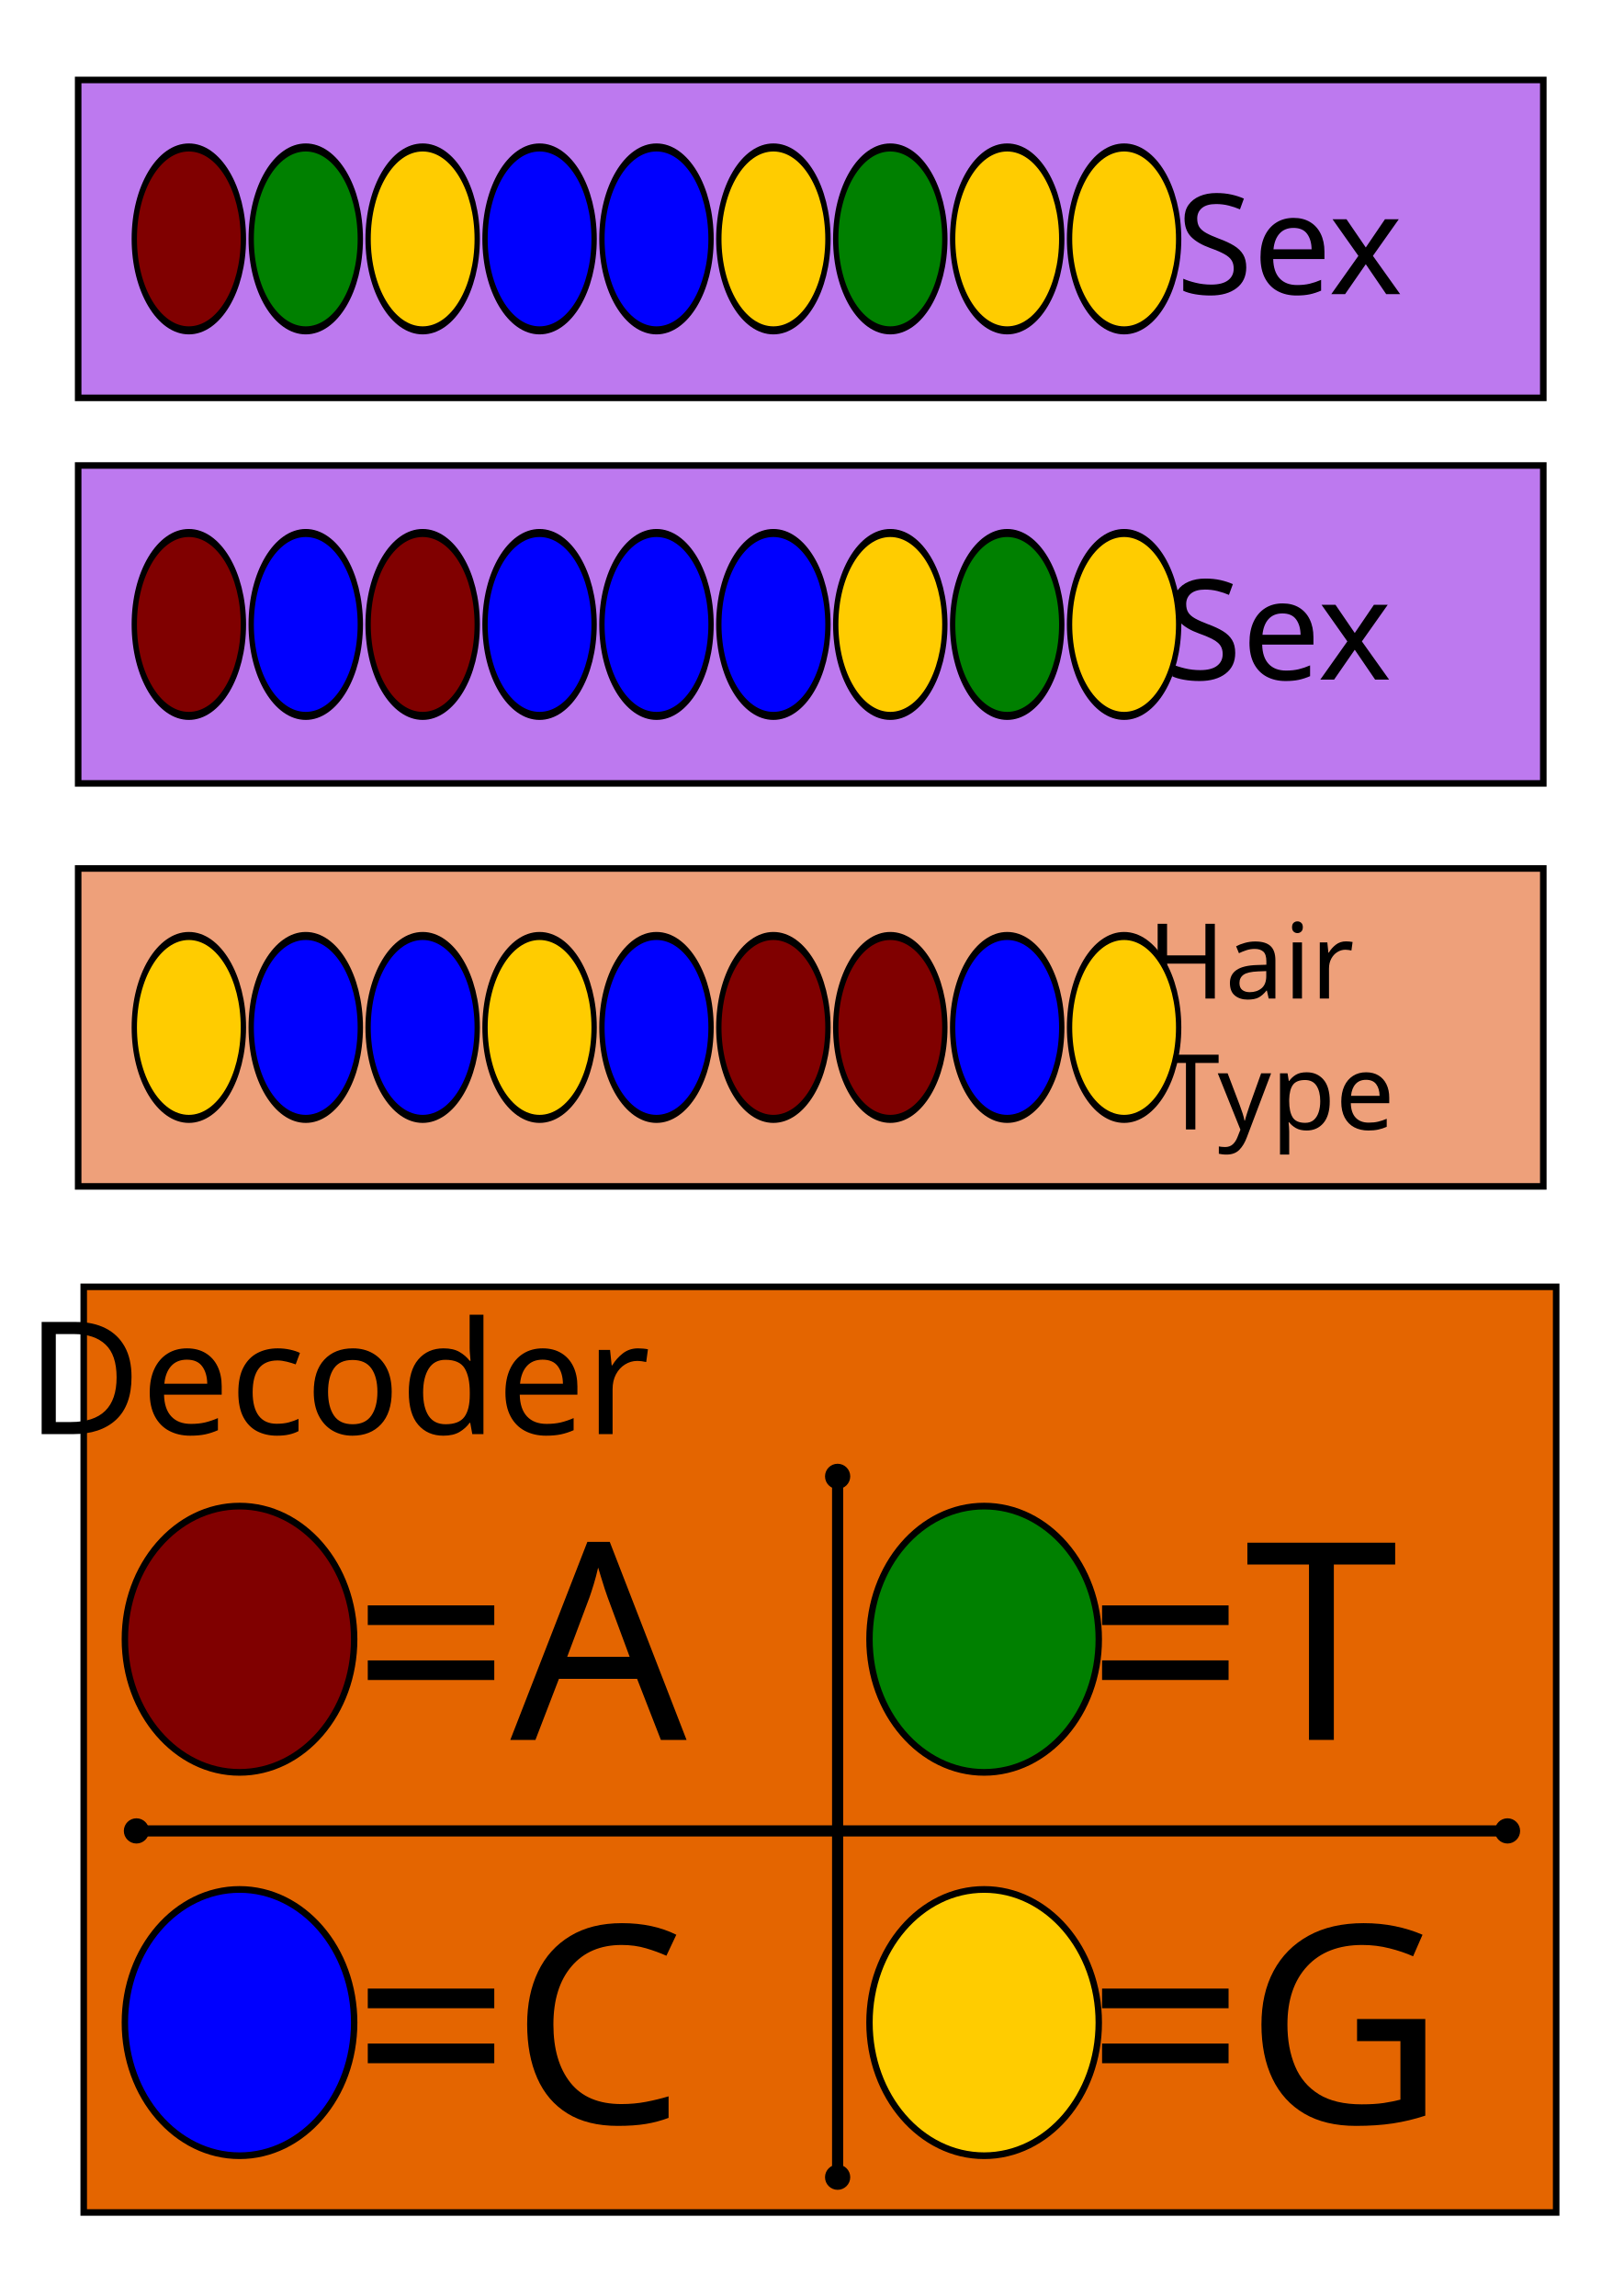
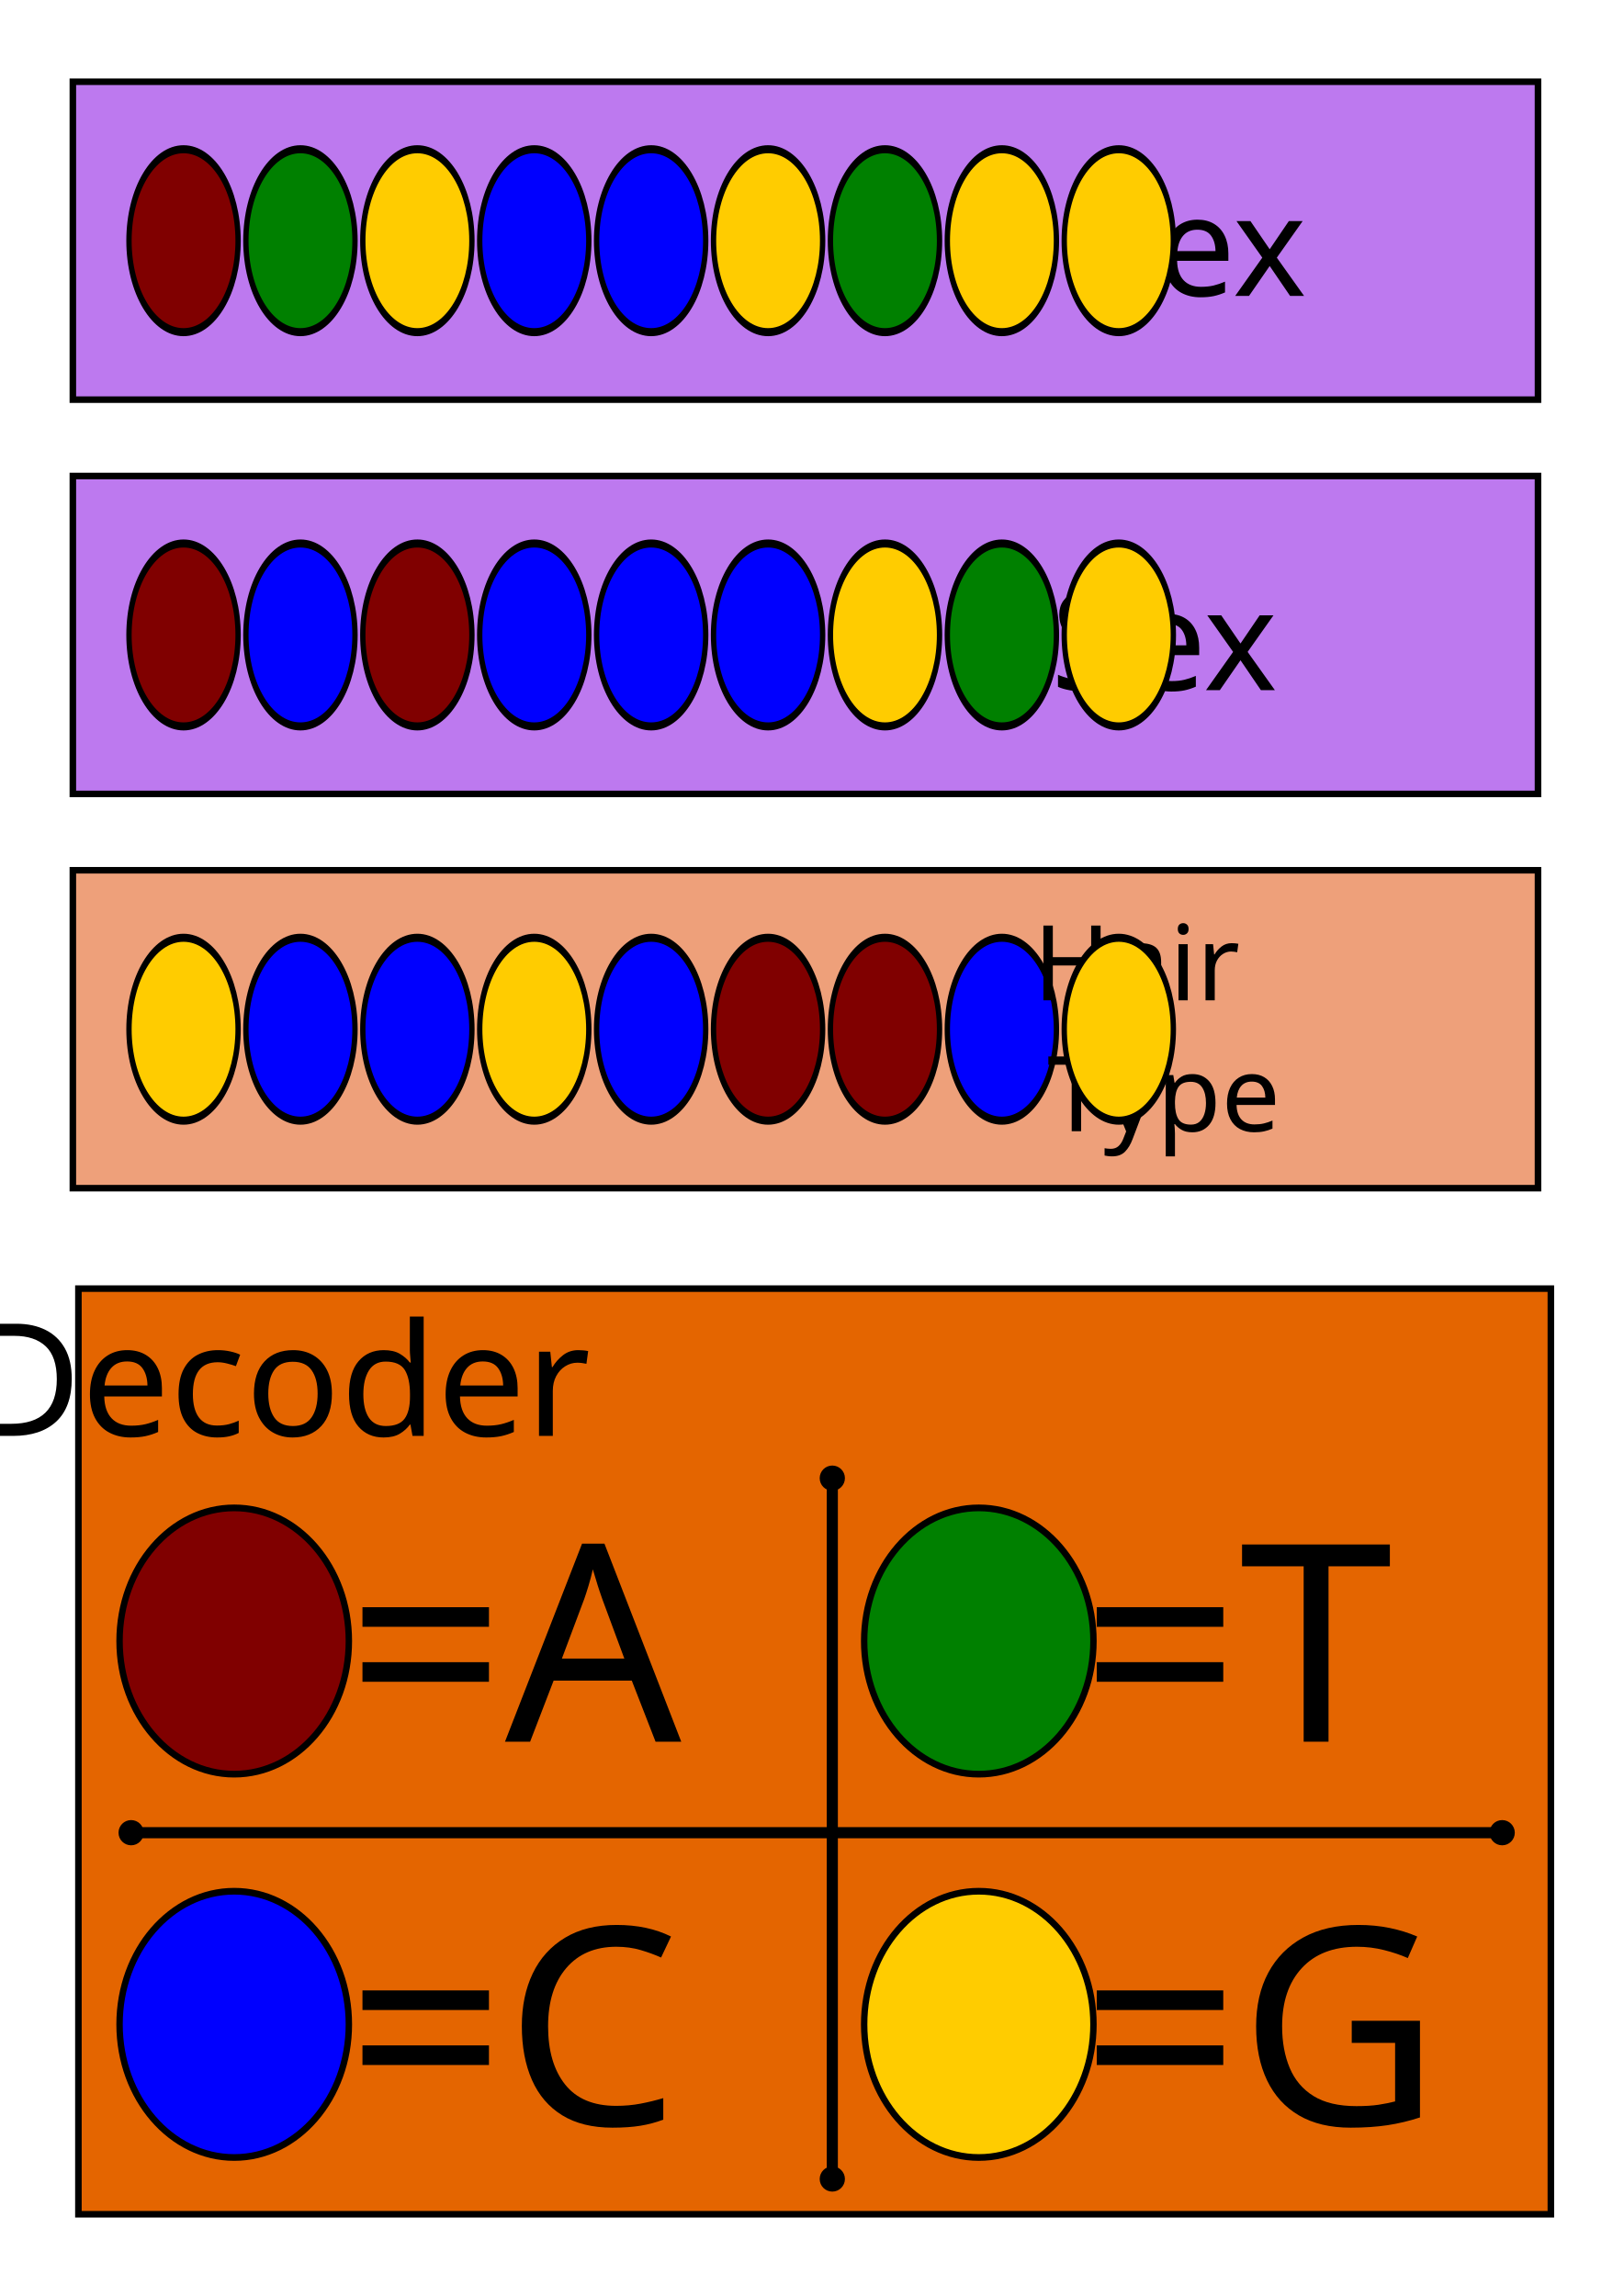
<svg xmlns="http://www.w3.org/2000/svg" width="744.094" height="1052.362" id="svg2" version="1.1">
  <defs id="defs4">
    <marker orient="auto" refY="0.0" refX="0.0" id="DotS" style="overflow:visible">
      <path id="path5982" d="M -2.5,-1.0 C -2.5,1.76 -4.74,4.0 -7.5,4.0 C -10.26,4.0 -12.5,1.76 -12.5,-1.0 C -12.5,-3.76 -10.26,-6.0 -7.5,-6.0 C -4.74,-6.0 -2.5,-3.76 -2.5,-1.0 z " style="fill-rule:evenodd;stroke:#000000;stroke-width:1.0pt" transform="scale(0.2) translate(7.4, 1)" />
    </marker>
    <marker orient="auto" refY="0.0" refX="0.0" id="Tail" style="overflow:visible">
      <g id="g5951" transform="scale(-1.2)">
        <path id="path5953" d="M -3.805,-3.959 L 0.544,0" style="fill:none;fill-rule:evenodd;stroke:#000000;stroke-width:0.8;stroke-linecap:round" />
        <path id="path5955" d="M -1.287,-3.959 L 3.062,0" style="fill:none;fill-rule:evenodd;stroke:#000000;stroke-width:0.8;stroke-linecap:round" />
        <path id="path5957" d="M 1.305,-3.959 L 5.654,0" style="fill:none;fill-rule:evenodd;stroke:#000000;stroke-width:0.8;stroke-linecap:round" />
        <path id="path5959" d="M -3.805,4.178 L 0.544,0.22" style="fill:none;fill-rule:evenodd;stroke:#000000;stroke-width:0.8;stroke-linecap:round" />
        <path id="path5961" d="M -1.287,4.178 L 3.062,0.22" style="fill:none;fill-rule:evenodd;stroke:#000000;stroke-width:0.8;stroke-linecap:round" />
        <path id="path5963" d="M 1.305,4.178 L 5.654,0.22" style="fill:none;fill-rule:evenodd;stroke:#000000;stroke-width:0.8;stroke-linecap:round" />
      </g>
    </marker>
  </defs>
  <g id="layer2" />
  <g id="layer1">
-     <rect style="fill:#bd79ef;fill-opacity:1;stroke:#000000;stroke-width:3;stroke-miterlimit:4;stroke-opacity:1;stroke-dasharray:none" id="rect2985" width="671.429" height="145.714" x="35.819" y="36.648" />
-     <path style="fill:#800000;fill-opacity:1;stroke:#000000;stroke-width:6.31;stroke-miterlimit:4;stroke-opacity:1;stroke-dasharray:none" id="path3838" d="m -373.756,186.661 a 64.65,71.721 0 1 1 -129.3,0 64.65,71.721 0 1 1 129.3,0 z" transform="matrix(0.386699,0,0,0.5844715,256.0754,0.4067967)" />
-     <path style="fill:#008000;fill-opacity:1;stroke:#000000;stroke-width:6.31;stroke-miterlimit:4;stroke-opacity:1;stroke-dasharray:none" id="path3838-2" d="m -373.756,186.661 a 64.65,71.721 0 1 1 -129.3,0 64.65,71.721 0 1 1 129.3,0 z" transform="matrix(0.386699,0,0,0.5844715,309.6502,0.4067967)" />
-     <path style="fill:#ffcc00;fill-opacity:1;stroke:#000000;stroke-width:6.31;stroke-miterlimit:4;stroke-opacity:1;stroke-dasharray:none" id="path3838-7" d="m -373.756,186.661 a 64.65,71.721 0 1 1 -129.3,0 64.65,71.721 0 1 1 129.3,0 z" transform="matrix(0.386699,0,0,0.5844715,363.2251,0.4067967)" />
-     <path style="fill:#008000;fill-opacity:1;stroke:#000000;stroke-width:6.31;stroke-miterlimit:4;stroke-opacity:1;stroke-dasharray:none" id="path3838-25" d="m -373.756,186.661 a 64.65,71.721 0 1 1 -129.3,0 64.65,71.721 0 1 1 129.3,0 z" transform="matrix(0.386699,0,0,0.5844715,577.5244,0.4067967)" />
-     <path style="fill:#ffcc00;fill-opacity:1;stroke:#000000;stroke-width:6.31;stroke-miterlimit:4;stroke-opacity:1;stroke-dasharray:none" id="path3838-6" d="m -373.756,186.661 a 64.65,71.721 0 1 1 -129.3,0 64.65,71.721 0 1 1 129.3,0 z" transform="matrix(0.386699,0,0,0.5844715,631.0993,0.4067967)" />
-     <path style="fill:#ffcc00;fill-opacity:1;stroke:#000000;stroke-width:6.31;stroke-miterlimit:4;stroke-opacity:1;stroke-dasharray:none" id="path3838-39" d="m -373.756,186.661 a 64.65,71.721 0 1 1 -129.3,0 64.65,71.721 0 1 1 129.3,0 z" transform="matrix(0.386699,0,0,0.5844715,523.9496,0.4067967)" />
-     <rect style="fill:#bd79ef;fill-opacity:1;stroke:#000000;stroke-width:3;stroke-miterlimit:4;stroke-opacity:1;stroke-dasharray:none" id="rect2985-8" width="671.429" height="145.714" x="35.819" y="213.356" />
-     <path style="fill:#800000;fill-opacity:1;stroke:#000000;stroke-width:6.31;stroke-miterlimit:4;stroke-opacity:1;stroke-dasharray:none" id="path3838-21" d="m -373.756,186.661 a 64.65,71.721 0 1 1 -129.3,0 64.65,71.721 0 1 1 129.3,0 z" transform="matrix(0.386699,0,0,0.5844715,256.0754,177.1145)" />
-     <path style="fill:#800000;fill-opacity:1;stroke:#000000;stroke-width:6.31;stroke-miterlimit:4;stroke-opacity:1;stroke-dasharray:none" id="path3838-7-4" d="m -373.756,186.661 a 64.65,71.721 0 1 1 -129.3,0 64.65,71.721 0 1 1 129.3,0 z" transform="matrix(0.386699,0,0,0.5844715,363.2251,177.1145)" />
-     <path style="fill:#ffcc00;fill-opacity:1;stroke:#000000;stroke-width:6.31;stroke-miterlimit:4;stroke-opacity:1;stroke-dasharray:none" id="path3838-25-2" d="m -373.756,186.661 a 64.65,71.721 0 1 1 -129.3,0 64.65,71.721 0 1 1 129.3,0 z" transform="matrix(0.386699,0,0,0.5844715,577.5244,177.1145)" />
-     <path style="fill:#008000;fill-opacity:1;stroke:#000000;stroke-width:6.31;stroke-miterlimit:4;stroke-opacity:1;stroke-dasharray:none" id="path3838-6-45" d="m -373.756,186.661 a 64.65,71.721 0 1 1 -129.3,0 64.65,71.721 0 1 1 129.3,0 z" transform="matrix(0.386699,0,0,0.5844715,631.0993,177.1145)" />
-     <rect style="fill:#eea07a;fill-opacity:1;stroke:#000000;stroke-width:3;stroke-miterlimit:4;stroke-opacity:1;stroke-dasharray:none" id="rect2985-8-3" width="671.429" height="145.714" x="35.819" y="398.063" />
-     <path style="fill:#ffcc00;fill-opacity:1;stroke:#000000;stroke-width:6.31;stroke-miterlimit:4;stroke-opacity:1;stroke-dasharray:none" id="path3838-21-9" d="m -373.756,186.661 a 64.65,71.721 0 1 1 -129.3,0 64.65,71.721 0 1 1 129.3,0 z" transform="matrix(0.386699,0,0,0.5844715,256.0754,361.8221)" />
-     <path style="fill:#ffcc00;fill-opacity:1;stroke:#000000;stroke-width:6.31;stroke-miterlimit:4;stroke-opacity:1;stroke-dasharray:none" id="path3838-3-9-2" d="m -373.756,186.661 a 64.65,71.721 0 1 1 -129.3,0 64.65,71.721 0 1 1 129.3,0 z" transform="matrix(0.386699,0,0,0.5844715,416.7999,361.8221)" />
-     <path style="fill:#800000;fill-opacity:1;stroke:#000000;stroke-width:6.31;stroke-miterlimit:4;stroke-opacity:1;stroke-dasharray:none" id="path3838-25-2-4" d="m -373.756,186.661 a 64.65,71.721 0 1 1 -129.3,0 64.65,71.721 0 1 1 129.3,0 z" transform="matrix(0.386699,0,0,0.5844715,577.5244,361.8221)" />
-     <path style="fill:#0000ff;fill-opacity:1;stroke:#000000;stroke-width:6.31;stroke-miterlimit:4;stroke-opacity:1;stroke-dasharray:none" id="path3838-3" d="m -373.756,186.661 a 64.65,71.721 0 1 1 -129.3,0 64.65,71.721 0 1 1 129.3,0 z" transform="matrix(0.386699,0,0,0.5844715,416.7999,0.4067967)" />
-     <path style="fill:#0000ff;fill-opacity:1;stroke:#000000;stroke-width:6.31;stroke-miterlimit:4;stroke-opacity:1;stroke-dasharray:none" id="path3838-30" d="m -373.756,186.661 a 64.65,71.721 0 1 1 -129.3,0 64.65,71.721 0 1 1 129.3,0 z" transform="matrix(0.386699,0,0,0.5844715,470.3748,0.4067967)" />
-     <path style="fill:#0000ff;fill-opacity:1;stroke:#000000;stroke-width:6.31;stroke-miterlimit:4;stroke-opacity:1;stroke-dasharray:none" id="path3838-2-0" d="m -373.756,186.661 a 64.65,71.721 0 1 1 -129.3,0 64.65,71.721 0 1 1 129.3,0 z" transform="matrix(0.386699,0,0,0.5844715,309.6502,177.1145)" />
-     <path style="fill:#0000ff;fill-opacity:1;stroke:#000000;stroke-width:6.31;stroke-miterlimit:4;stroke-opacity:1;stroke-dasharray:none" id="path3838-3-9" d="m -373.756,186.661 a 64.65,71.721 0 1 1 -129.3,0 64.65,71.721 0 1 1 129.3,0 z" transform="matrix(0.386699,0,0,0.5844715,416.7999,177.1145)" />
-     <path style="fill:#0000ff;fill-opacity:1;stroke:#000000;stroke-width:6.31;stroke-miterlimit:4;stroke-opacity:1;stroke-dasharray:none" id="path3838-30-8" d="m -373.756,186.661 a 64.65,71.721 0 1 1 -129.3,0 64.65,71.721 0 1 1 129.3,0 z" transform="matrix(0.386699,0,0,0.5844715,470.3748,177.1145)" />
-     <path style="fill:#0000ff;fill-opacity:1;stroke:#000000;stroke-width:6.31;stroke-miterlimit:4;stroke-opacity:1;stroke-dasharray:none" id="path3838-39-1" d="m -373.756,186.661 a 64.65,71.721 0 1 1 -129.3,0 64.65,71.721 0 1 1 129.3,0 z" transform="matrix(0.386699,0,0,0.5844715,523.9496,177.1145)" />
-     <path style="fill:#0000ff;fill-opacity:1;stroke:#000000;stroke-width:6.31;stroke-miterlimit:4;stroke-opacity:1;stroke-dasharray:none" id="path3838-2-0-1" d="m -373.756,186.661 a 64.65,71.721 0 1 1 -129.3,0 64.65,71.721 0 1 1 129.3,0 z" transform="matrix(0.386699,0,0,0.5844715,309.6503,361.8221)" />
-     <path style="fill:#0000ff;fill-opacity:1;stroke:#000000;stroke-width:6.31;stroke-miterlimit:4;stroke-opacity:1;stroke-dasharray:none" id="path3838-7-4-2" d="m -373.756,186.661 a 64.65,71.721 0 1 1 -129.3,0 64.65,71.721 0 1 1 129.3,0 z" transform="matrix(0.386699,0,0,0.5844715,363.2251,361.8221)" />
-     <path style="fill:#0000ff;fill-opacity:1;stroke:#000000;stroke-width:6.31;stroke-miterlimit:4;stroke-opacity:1;stroke-dasharray:none" id="path3838-30-8-0" d="m -373.756,186.661 a 64.65,71.721 0 1 1 -129.3,0 64.65,71.721 0 1 1 129.3,0 z" transform="matrix(0.386699,0,0,0.5844715,470.3748,361.8221)" />
-     <path style="fill:#0000ff;fill-opacity:1;stroke:#000000;stroke-width:6.31;stroke-miterlimit:4;stroke-opacity:1;stroke-dasharray:none" id="path3838-6-45-5" d="m -373.756,186.661 a 64.65,71.721 0 1 1 -129.3,0 64.65,71.721 0 1 1 129.3,0 z" transform="matrix(0.386699,0,0,0.5844715,631.0993,361.8221)" />
-     <path style="fill:#800000;fill-opacity:1;stroke:#000000;stroke-width:6.31;stroke-miterlimit:4;stroke-opacity:1;stroke-dasharray:none" id="path3838-39-1-2" d="m -373.756,186.661 a 64.65,71.721 0 1 1 -129.3,0 64.65,71.721 0 1 1 129.3,0 z" transform="matrix(0.386699,0,0,0.5844715,523.9496,361.8221)" />
-     <text xml:space="preserve" style="font-size:40px;font-style:normal;font-variant:normal;font-weight:500;font-stretch:normal;line-height:125%;letter-spacing:0px;word-spacing:0px;fill:#000000;fill-opacity:1;stroke:none;font-family:Ubuntu;-inkscape-font-specification:Ubuntu Medium" x="616.897" y="134.802" id="text3808">
-       <tspan x="616.897" y="134.802" style="font-size:64px;font-style:normal;font-variant:normal;font-weight:500;font-stretch:normal;text-align:center;text-anchor:middle;font-family:Ubuntu;-inkscape-font-specification:Ubuntu Medium" id="tspan4353">Sex</tspan>
-     </text>
-     <text xml:space="preserve" style="font-size:48px;font-style:normal;font-variant:normal;font-weight:500;font-stretch:normal;line-height:125%;letter-spacing:0px;word-spacing:0px;fill:#000000;fill-opacity:1;stroke:none;font-family:Ubuntu;-inkscape-font-specification:Ubuntu Medium" x="617.045" y="311.51" id="text3808-8">
-       <tspan x="617.045" y="311.51" style="font-size:64px;font-style:normal;font-variant:normal;font-weight:500;font-stretch:normal;text-align:center;text-anchor:middle;font-family:Ubuntu;-inkscape-font-specification:Ubuntu Medium" id="tspan4250">Sex</tspan>
-     </text>
-     <text xml:space="preserve" style="font-size:48px;font-style:normal;font-variant:normal;font-weight:500;font-stretch:normal;line-height:125%;letter-spacing:0px;word-spacing:0px;fill:#000000;fill-opacity:1;stroke:none;font-family:Ubuntu;-inkscape-font-specification:Ubuntu Medium" x="616.897" y="457.678" id="text3808-8-8">
-       <tspan x="616.897" y="457.678" id="tspan3812-75" style="font-size:48px;font-style:normal;font-variant:normal;font-weight:500;font-stretch:normal;text-align:center;text-anchor:middle;font-family:Ubuntu;-inkscape-font-specification:Ubuntu Medium">Hair</tspan>
-       <tspan x="616.897" y="517.678" style="font-size:48px;font-style:normal;font-variant:normal;font-weight:500;font-stretch:normal;text-align:center;text-anchor:middle;font-family:Ubuntu;-inkscape-font-specification:Ubuntu Medium" id="tspan4250-1">Type</tspan>
-     </text>
-     <rect style="fill:#e46500;fill-opacity:1;stroke:#000000;stroke-width:3;stroke-miterlimit:4;stroke-opacity:1;stroke-dasharray:none" id="rect5778" width="674.782" height="424.264" x="38.365" y="589.814" />
-     <path transform="matrix(0.8126902,0,0,0.8508202,466.055,592.5214)" d="m -373.756,186.661 a 64.65,71.721 0 1 1 -129.3,0 64.65,71.721 0 1 1 129.3,0 z" id="path3838-39-1-2-7" style="fill:#800000;fill-opacity:1;stroke:#000000;stroke-width:3.608;stroke-miterlimit:4;stroke-opacity:1;stroke-dasharray:none" />
-     <path transform="matrix(0.8126902,0,0,0.8508202,466.055,768.227)" d="m -373.756,186.661 a 64.65,71.721 0 1 1 -129.3,0 64.65,71.721 0 1 1 129.3,0 z" id="path3838-39-1-2-1" style="fill:#0000ff;fill-opacity:1;stroke:#000000;stroke-width:3.608;stroke-miterlimit:4;stroke-opacity:1;stroke-dasharray:none" />
-     <path transform="matrix(0.8126902,0,0,0.8508202,807.2835,592.5214)" d="m -373.756,186.661 a 64.65,71.721 0 1 1 -129.3,0 64.65,71.721 0 1 1 129.3,0 z" id="path3838-39-1-2-8" style="fill:#008000;fill-opacity:1;stroke:#000000;stroke-width:3.608;stroke-miterlimit:4;stroke-opacity:1;stroke-dasharray:none" />
-     <path transform="matrix(0.8126902,0,0,0.8508202,807.2835,768.227)" d="m -373.756,186.661 a 64.65,71.721 0 1 1 -129.3,0 64.65,71.721 0 1 1 129.3,0 z" id="path3838-39-1-2-83" style="fill:#ffcc00;fill-opacity:1;stroke:#000000;stroke-width:3.608;stroke-miterlimit:4;stroke-opacity:1;stroke-dasharray:none" />
-     <text id="text3808-8-8-8" y="657.323" x="186.26" style="font-size:48px;font-style:normal;font-variant:normal;font-weight:500;font-stretch:normal;line-height:125%;letter-spacing:0px;word-spacing:0px;fill:#000000;fill-opacity:1;stroke:none;font-family:Ubuntu;-inkscape-font-specification:Ubuntu Medium" xml:space="preserve">
-       <tspan id="tspan4250-1-6" style="font-size:72px;font-style:normal;font-variant:normal;font-weight:500;font-stretch:normal;text-align:center;text-anchor:middle;font-family:Ubuntu;-inkscape-font-specification:Ubuntu Medium" y="657.323" x="186.26">Decoder</tspan>
-     </text>
-     <text xml:space="preserve" style="font-size:126.593px;font-style:normal;font-weight:normal;line-height:125%;letter-spacing:0px;word-spacing:0px;fill:#000000;fill-opacity:1;stroke:none;font-family:Sans" x="161.448" y="797.48" id="text5872">
-       <tspan id="tspan5874" x="161.448" y="797.48">=A</tspan>
-     </text>
-     <text xml:space="preserve" style="font-size:126.593px;font-style:normal;font-weight:normal;line-height:125%;letter-spacing:0px;word-spacing:0px;fill:#000000;fill-opacity:1;stroke:none;font-family:Sans" x="161.448" y="973.124" id="text5876">
-       <tspan id="tspan5878" x="161.448" y="973.124">=C</tspan>
-     </text>
-     <text xml:space="preserve" style="font-size:126.593px;font-style:normal;font-weight:normal;line-height:125%;letter-spacing:0px;word-spacing:0px;fill:#000000;fill-opacity:1;stroke:none;font-family:Sans" x="497.957" y="797.48" id="text5880">
-       <tspan id="tspan5882" x="497.957" y="797.48">=T</tspan>
-     </text>
-     <text xml:space="preserve" style="font-size:126.593px;font-style:normal;font-weight:normal;line-height:125%;letter-spacing:0px;word-spacing:0px;fill:#000000;fill-opacity:1;stroke:none;font-family:Sans" x="497.957" y="973.124" id="text5884">
-       <tspan id="tspan5886" x="497.957" y="973.124">=G</tspan>
-     </text>
-     <path style="fill:none;stroke:#000000;stroke-width:5.1;stroke-linecap:butt;stroke-linejoin:miter;stroke-miterlimit:4;stroke-opacity:1;stroke-dasharray:none;marker-start:url(#DotS);marker-end:url(#DotS)" d="m 62.629,839.19 628.315,0" id="path5888" />
-     <path style="fill:none;stroke:#000000;stroke-width:5.1;stroke-linecap:butt;stroke-linejoin:miter;stroke-miterlimit:4;stroke-opacity:1;stroke-dasharray:none;marker-start:url(#DotS);marker-end:url(#DotS)" d="m 383.858,997.814 0,-321.229" id="path5890" />
-     <path style="fill:#ffcc00;fill-opacity:1;stroke:#000000;stroke-width:6.31;stroke-miterlimit:4;stroke-opacity:1;stroke-dasharray:none" id="path3838-6-5" d="m -373.756,186.661 a 64.65,71.721 0 1 1 -129.3,0 64.65,71.721 0 1 1 129.3,0 z" transform="matrix(0.386699,0,0,0.5844715,684.6741,0.4067967)" />
-     <path style="fill:#ffcc00;fill-opacity:1;stroke:#000000;stroke-width:6.31;stroke-miterlimit:4;stroke-opacity:1;stroke-dasharray:none" id="path3838-6-6" d="m -373.756,186.661 a 64.65,71.721 0 1 1 -129.3,0 64.65,71.721 0 1 1 129.3,0 z" transform="matrix(0.386699,0,0,0.5844715,684.6741,177.1145)" />
-     <path style="fill:#ffcc00;fill-opacity:1;stroke:#000000;stroke-width:6.31;stroke-miterlimit:4;stroke-opacity:1;stroke-dasharray:none" id="path3838-6-66" d="m -373.756,186.661 a 64.65,71.721 0 1 1 -129.3,0 64.65,71.721 0 1 1 129.3,0 z" transform="matrix(0.386699,0,0,0.5844715,684.6741,361.8221)" />
+     <g id="g4228">
+       <g id="g4369" transform="translate(-2.435858,0.8181648)">
+         <rect style="fill:#e46500;fill-opacity:1;stroke:#000000;stroke-width:3;stroke-miterlimit:4;stroke-dasharray:none;stroke-opacity:1" id="rect5778" width="674.782" height="424.264" x="38.365" y="589.814" />
+         <ellipse transform="matrix(0.8126902,0,0,0.8508202,466.055,592.5214)" id="path3838-39-1-2-7" style="fill:#800000;fill-opacity:1;stroke:#000000;stroke-width:3.608;stroke-miterlimit:4;stroke-dasharray:none;stroke-opacity:1" cx="-438.406" cy="186.661" rx="64.65" ry="71.721" />
+         <ellipse transform="matrix(0.8126902,0,0,0.8508202,466.055,768.227)" id="path3838-39-1-2-1" style="fill:#0000ff;fill-opacity:1;stroke:#000000;stroke-width:3.608;stroke-miterlimit:4;stroke-dasharray:none;stroke-opacity:1" cx="-438.406" cy="186.661" rx="64.65" ry="71.721" />
+         <ellipse transform="matrix(0.8126902,0,0,0.8508202,807.2835,592.5214)" id="path3838-39-1-2-8" style="fill:#008000;fill-opacity:1;stroke:#000000;stroke-width:3.608;stroke-miterlimit:4;stroke-dasharray:none;stroke-opacity:1" cx="-438.406" cy="186.661" rx="64.65" ry="71.721" />
+         <ellipse transform="matrix(0.8126902,0,0,0.8508202,807.2835,768.227)" id="path3838-39-1-2-83" style="fill:#ffcc00;fill-opacity:1;stroke:#000000;stroke-width:3.608;stroke-miterlimit:4;stroke-dasharray:none;stroke-opacity:1" cx="-438.406" cy="186.661" rx="64.65" ry="71.721" />
+         <text id="text3808-8-8-8" y="657.323" x="186.26" style="font-style:normal;font-variant:normal;font-weight:500;font-stretch:normal;font-size:48px;line-height:125%;font-family:Ubuntu;-inkscape-font-specification:'Ubuntu Medium';letter-spacing:0px;word-spacing:0px;fill:#000000;fill-opacity:1;stroke:none" xml:space="preserve">
+           <tspan id="tspan4250-1-6" style="font-style:normal;font-variant:normal;font-weight:500;font-stretch:normal;font-size:72px;font-family:Ubuntu;-inkscape-font-specification:'Ubuntu Medium';text-align:center;text-anchor:middle" y="657.323" x="186.26">Decoder</tspan>
+         </text>
+         <text xml:space="preserve" style="font-style:normal;font-weight:normal;font-size:126.593px;line-height:125%;font-family:Sans;letter-spacing:0px;word-spacing:0px;fill:#000000;fill-opacity:1;stroke:none" x="161.448" y="797.48" id="text5872">
+           <tspan id="tspan5874" x="161.448" y="797.48">=A</tspan>
+         </text>
+         <text xml:space="preserve" style="font-style:normal;font-weight:normal;font-size:126.593px;line-height:125%;font-family:Sans;letter-spacing:0px;word-spacing:0px;fill:#000000;fill-opacity:1;stroke:none" x="161.448" y="973.124" id="text5876">
+           <tspan id="tspan5878" x="161.448" y="973.124">=C</tspan>
+         </text>
+         <text xml:space="preserve" style="font-style:normal;font-weight:normal;font-size:126.593px;line-height:125%;font-family:Sans;letter-spacing:0px;word-spacing:0px;fill:#000000;fill-opacity:1;stroke:none" x="497.957" y="797.48" id="text5880">
+           <tspan id="tspan5882" x="497.957" y="797.48">=T</tspan>
+         </text>
+         <text xml:space="preserve" style="font-style:normal;font-weight:normal;font-size:126.593px;line-height:125%;font-family:Sans;letter-spacing:0px;word-spacing:0px;fill:#000000;fill-opacity:1;stroke:none" x="497.957" y="973.124" id="text5884">
+           <tspan id="tspan5886" x="497.957" y="973.124">=G</tspan>
+         </text>
+         <path style="fill:none;stroke:#000000;stroke-width:5.1;stroke-linecap:butt;stroke-linejoin:miter;stroke-miterlimit:4;stroke-dasharray:none;stroke-opacity:1;marker-start:url(#DotS);marker-end:url(#DotS)" d="m 62.629,839.19 628.315,0" id="path5888" />
+         <path style="fill:none;stroke:#000000;stroke-width:5.1;stroke-linecap:butt;stroke-linejoin:miter;stroke-miterlimit:4;stroke-dasharray:none;stroke-opacity:1;marker-start:url(#DotS);marker-end:url(#DotS)" d="m 383.858,997.814 0,-321.229" id="path5890" />
+         <g id="g4327">
+           <g id="g4313">
+             <rect style="fill:#bd79ef;fill-opacity:1;stroke:#000000;stroke-width:3;stroke-miterlimit:4;stroke-dasharray:none;stroke-opacity:1" id="rect2985" width="671.429" height="145.714" x="35.819" y="36.648" />
+             <ellipse style="fill:#800000;fill-opacity:1;stroke:#000000;stroke-width:6.31;stroke-miterlimit:4;stroke-dasharray:none;stroke-opacity:1" id="path3838" transform="matrix(0.386699,0,0,0.5844715,256.0754,0.4067967)" cx="-438.406" cy="186.661" rx="64.65" ry="71.721" />
+             <ellipse style="fill:#008000;fill-opacity:1;stroke:#000000;stroke-width:6.31;stroke-miterlimit:4;stroke-dasharray:none;stroke-opacity:1" id="path3838-2" transform="matrix(0.386699,0,0,0.5844715,309.6502,0.4067967)" cx="-438.406" cy="186.661" rx="64.65" ry="71.721" />
+             <ellipse style="fill:#ffcc00;fill-opacity:1;stroke:#000000;stroke-width:6.31;stroke-miterlimit:4;stroke-dasharray:none;stroke-opacity:1" id="path3838-7" transform="matrix(0.386699,0,0,0.5844715,363.2251,0.4067967)" cx="-438.406" cy="186.661" rx="64.65" ry="71.721" />
+             <ellipse style="fill:#008000;fill-opacity:1;stroke:#000000;stroke-width:6.31;stroke-miterlimit:4;stroke-dasharray:none;stroke-opacity:1" id="path3838-25" transform="matrix(0.386699,0,0,0.5844715,577.5244,0.4067967)" cx="-438.406" cy="186.661" rx="64.65" ry="71.721" />
+             <ellipse style="fill:#ffcc00;fill-opacity:1;stroke:#000000;stroke-width:6.31;stroke-miterlimit:4;stroke-dasharray:none;stroke-opacity:1" id="path3838-6" transform="matrix(0.386699,0,0,0.5844715,631.0993,0.4067967)" cx="-438.406" cy="186.661" rx="64.65" ry="71.721" />
+             <ellipse style="fill:#ffcc00;fill-opacity:1;stroke:#000000;stroke-width:6.31;stroke-miterlimit:4;stroke-dasharray:none;stroke-opacity:1" id="path3838-39" transform="matrix(0.386699,0,0,0.5844715,523.9496,0.4067967)" cx="-438.406" cy="186.661" rx="64.65" ry="71.721" />
+             <ellipse style="fill:#0000ff;fill-opacity:1;stroke:#000000;stroke-width:6.31;stroke-miterlimit:4;stroke-dasharray:none;stroke-opacity:1" id="path3838-3" transform="matrix(0.386699,0,0,0.5844715,416.7999,0.4067967)" cx="-438.406" cy="186.661" rx="64.65" ry="71.721" />
+             <ellipse style="fill:#0000ff;fill-opacity:1;stroke:#000000;stroke-width:6.31;stroke-miterlimit:4;stroke-dasharray:none;stroke-opacity:1" id="path3838-30" transform="matrix(0.386699,0,0,0.5844715,470.3748,0.4067967)" cx="-438.406" cy="186.661" rx="64.65" ry="71.721" />
+             <text xml:space="preserve" style="font-style:normal;font-variant:normal;font-weight:500;font-stretch:normal;font-size:40px;line-height:125%;font-family:Ubuntu;-inkscape-font-specification:'Ubuntu Medium';letter-spacing:0px;word-spacing:0px;fill:#000000;fill-opacity:1;stroke:none" x="616.897" y="134.802" id="text3808">
+               <tspan x="616.897" y="134.802" style="font-style:normal;font-variant:normal;font-weight:500;font-stretch:normal;font-size:64px;font-family:Ubuntu;-inkscape-font-specification:'Ubuntu Medium';text-align:center;text-anchor:middle" id="tspan4353">Sex</tspan>
+             </text>
+             <ellipse style="fill:#ffcc00;fill-opacity:1;stroke:#000000;stroke-width:6.31;stroke-miterlimit:4;stroke-dasharray:none;stroke-opacity:1" id="path3838-6-5" transform="matrix(0.386699,0,0,0.5844715,684.6741,0.4067967)" cx="-438.406" cy="186.661" rx="64.65" ry="71.721" />
+           </g>
+           <g id="g4299" transform="translate(0,4)">
+             <rect style="fill:#bd79ef;fill-opacity:1;stroke:#000000;stroke-width:3;stroke-miterlimit:4;stroke-dasharray:none;stroke-opacity:1" id="rect2985-8" width="671.429" height="145.714" x="35.819" y="213.356" />
+             <ellipse style="fill:#800000;fill-opacity:1;stroke:#000000;stroke-width:6.31;stroke-miterlimit:4;stroke-dasharray:none;stroke-opacity:1" id="path3838-21" transform="matrix(0.386699,0,0,0.5844715,256.0754,177.1145)" cx="-438.406" cy="186.661" rx="64.65" ry="71.721" />
+             <ellipse style="fill:#800000;fill-opacity:1;stroke:#000000;stroke-width:6.31;stroke-miterlimit:4;stroke-dasharray:none;stroke-opacity:1" id="path3838-7-4" transform="matrix(0.386699,0,0,0.5844715,363.2251,177.1145)" cx="-438.406" cy="186.661" rx="64.65" ry="71.721" />
+             <ellipse style="fill:#ffcc00;fill-opacity:1;stroke:#000000;stroke-width:6.31;stroke-miterlimit:4;stroke-dasharray:none;stroke-opacity:1" id="path3838-25-2" transform="matrix(0.386699,0,0,0.5844715,577.5244,177.1145)" cx="-438.406" cy="186.661" rx="64.65" ry="71.721" />
+             <ellipse style="fill:#008000;fill-opacity:1;stroke:#000000;stroke-width:6.31;stroke-miterlimit:4;stroke-dasharray:none;stroke-opacity:1" id="path3838-6-45" transform="matrix(0.386699,0,0,0.5844715,631.0993,177.1145)" cx="-438.406" cy="186.661" rx="64.65" ry="71.721" />
+             <ellipse style="fill:#0000ff;fill-opacity:1;stroke:#000000;stroke-width:6.31;stroke-miterlimit:4;stroke-dasharray:none;stroke-opacity:1" id="path3838-2-0" transform="matrix(0.386699,0,0,0.5844715,309.6502,177.1145)" cx="-438.406" cy="186.661" rx="64.65" ry="71.721" />
+             <ellipse style="fill:#0000ff;fill-opacity:1;stroke:#000000;stroke-width:6.31;stroke-miterlimit:4;stroke-dasharray:none;stroke-opacity:1" id="path3838-3-9" transform="matrix(0.386699,0,0,0.5844715,416.7999,177.1145)" cx="-438.406" cy="186.661" rx="64.65" ry="71.721" />
+             <ellipse style="fill:#0000ff;fill-opacity:1;stroke:#000000;stroke-width:6.31;stroke-miterlimit:4;stroke-dasharray:none;stroke-opacity:1" id="path3838-30-8" transform="matrix(0.386699,0,0,0.5844715,470.3748,177.1145)" cx="-438.406" cy="186.661" rx="64.65" ry="71.721" />
+             <ellipse style="fill:#0000ff;fill-opacity:1;stroke:#000000;stroke-width:6.31;stroke-miterlimit:4;stroke-dasharray:none;stroke-opacity:1" id="path3838-39-1" transform="matrix(0.386699,0,0,0.5844715,523.9496,177.1145)" cx="-438.406" cy="186.661" rx="64.65" ry="71.721" />
+             <text xml:space="preserve" style="font-style:normal;font-variant:normal;font-weight:500;font-stretch:normal;font-size:48px;line-height:125%;font-family:Ubuntu;-inkscape-font-specification:'Ubuntu Medium';letter-spacing:0px;word-spacing:0px;fill:#000000;fill-opacity:1;stroke:none" x="617.045" y="311.51" id="text3808-8">
+               <tspan x="617.045" y="311.51" style="font-style:normal;font-variant:normal;font-weight:500;font-stretch:normal;font-size:64px;font-family:Ubuntu;-inkscape-font-specification:'Ubuntu Medium';text-align:center;text-anchor:middle" id="tspan4250">Sex</tspan>
+             </text>
+             <ellipse style="fill:#ffcc00;fill-opacity:1;stroke:#000000;stroke-width:6.31;stroke-miterlimit:4;stroke-dasharray:none;stroke-opacity:1" id="path3838-6-6" transform="matrix(0.386699,0,0,0.5844715,684.6741,177.1145)" cx="-438.406" cy="186.661" rx="64.65" ry="71.721" />
+           </g>
+           <g id="g4284">
+             <rect style="fill:#eea07a;fill-opacity:1;stroke:#000000;stroke-width:3;stroke-miterlimit:4;stroke-dasharray:none;stroke-opacity:1" id="rect2985-8-3" width="671.429" height="145.714" x="35.819" y="398.063" />
+             <ellipse style="fill:#ffcc00;fill-opacity:1;stroke:#000000;stroke-width:6.31;stroke-miterlimit:4;stroke-dasharray:none;stroke-opacity:1" id="path3838-21-9" transform="matrix(0.386699,0,0,0.5844715,256.0754,361.8221)" cx="-438.406" cy="186.661" rx="64.65" ry="71.721" />
+             <ellipse style="fill:#ffcc00;fill-opacity:1;stroke:#000000;stroke-width:6.31;stroke-miterlimit:4;stroke-dasharray:none;stroke-opacity:1" id="path3838-3-9-2" transform="matrix(0.386699,0,0,0.5844715,416.7999,361.8221)" cx="-438.406" cy="186.661" rx="64.65" ry="71.721" />
+             <ellipse style="fill:#800000;fill-opacity:1;stroke:#000000;stroke-width:6.31;stroke-miterlimit:4;stroke-dasharray:none;stroke-opacity:1" id="path3838-25-2-4" transform="matrix(0.386699,0,0,0.5844715,577.5244,361.8221)" cx="-438.406" cy="186.661" rx="64.65" ry="71.721" />
+             <ellipse style="fill:#0000ff;fill-opacity:1;stroke:#000000;stroke-width:6.31;stroke-miterlimit:4;stroke-dasharray:none;stroke-opacity:1" id="path3838-2-0-1" transform="matrix(0.386699,0,0,0.5844715,309.6503,361.8221)" cx="-438.406" cy="186.661" rx="64.65" ry="71.721" />
+             <ellipse style="fill:#0000ff;fill-opacity:1;stroke:#000000;stroke-width:6.31;stroke-miterlimit:4;stroke-dasharray:none;stroke-opacity:1" id="path3838-7-4-2" transform="matrix(0.386699,0,0,0.5844715,363.2251,361.8221)" cx="-438.406" cy="186.661" rx="64.65" ry="71.721" />
+             <ellipse style="fill:#0000ff;fill-opacity:1;stroke:#000000;stroke-width:6.31;stroke-miterlimit:4;stroke-dasharray:none;stroke-opacity:1" id="path3838-30-8-0" transform="matrix(0.386699,0,0,0.5844715,470.3748,361.8221)" cx="-438.406" cy="186.661" rx="64.65" ry="71.721" />
+             <ellipse style="fill:#0000ff;fill-opacity:1;stroke:#000000;stroke-width:6.31;stroke-miterlimit:4;stroke-dasharray:none;stroke-opacity:1" id="path3838-6-45-5" transform="matrix(0.386699,0,0,0.5844715,631.0993,361.8221)" cx="-438.406" cy="186.661" rx="64.65" ry="71.721" />
+             <ellipse style="fill:#800000;fill-opacity:1;stroke:#000000;stroke-width:6.31;stroke-miterlimit:4;stroke-dasharray:none;stroke-opacity:1" id="path3838-39-1-2" transform="matrix(0.386699,0,0,0.5844715,523.9496,361.8221)" cx="-438.406" cy="186.661" rx="64.65" ry="71.721" />
+             <text xml:space="preserve" style="font-style:normal;font-variant:normal;font-weight:500;font-stretch:normal;font-size:48px;line-height:125%;font-family:Ubuntu;-inkscape-font-specification:'Ubuntu Medium';letter-spacing:0px;word-spacing:0px;fill:#000000;fill-opacity:1;stroke:none" x="616.897" y="457.678" id="text3808-8-8">
+               <tspan x="616.897" y="457.678" id="tspan3812-75" style="font-style:normal;font-variant:normal;font-weight:500;font-stretch:normal;font-size:48px;font-family:Ubuntu;-inkscape-font-specification:'Ubuntu Medium';text-align:center;text-anchor:middle">Hair</tspan>
+               <tspan x="616.897" y="517.678" style="font-style:normal;font-variant:normal;font-weight:500;font-stretch:normal;font-size:48px;font-family:Ubuntu;-inkscape-font-specification:'Ubuntu Medium';text-align:center;text-anchor:middle" id="tspan4250-1">Type</tspan>
+             </text>
+             <ellipse style="fill:#ffcc00;fill-opacity:1;stroke:#000000;stroke-width:6.31;stroke-miterlimit:4;stroke-dasharray:none;stroke-opacity:1" id="path3838-6-66" transform="matrix(0.386699,0,0,0.5844715,684.6741,361.8221)" cx="-438.406" cy="186.661" rx="64.65" ry="71.721" />
+           </g>
+         </g>
+       </g>
+     </g>
  </g>
</svg>
